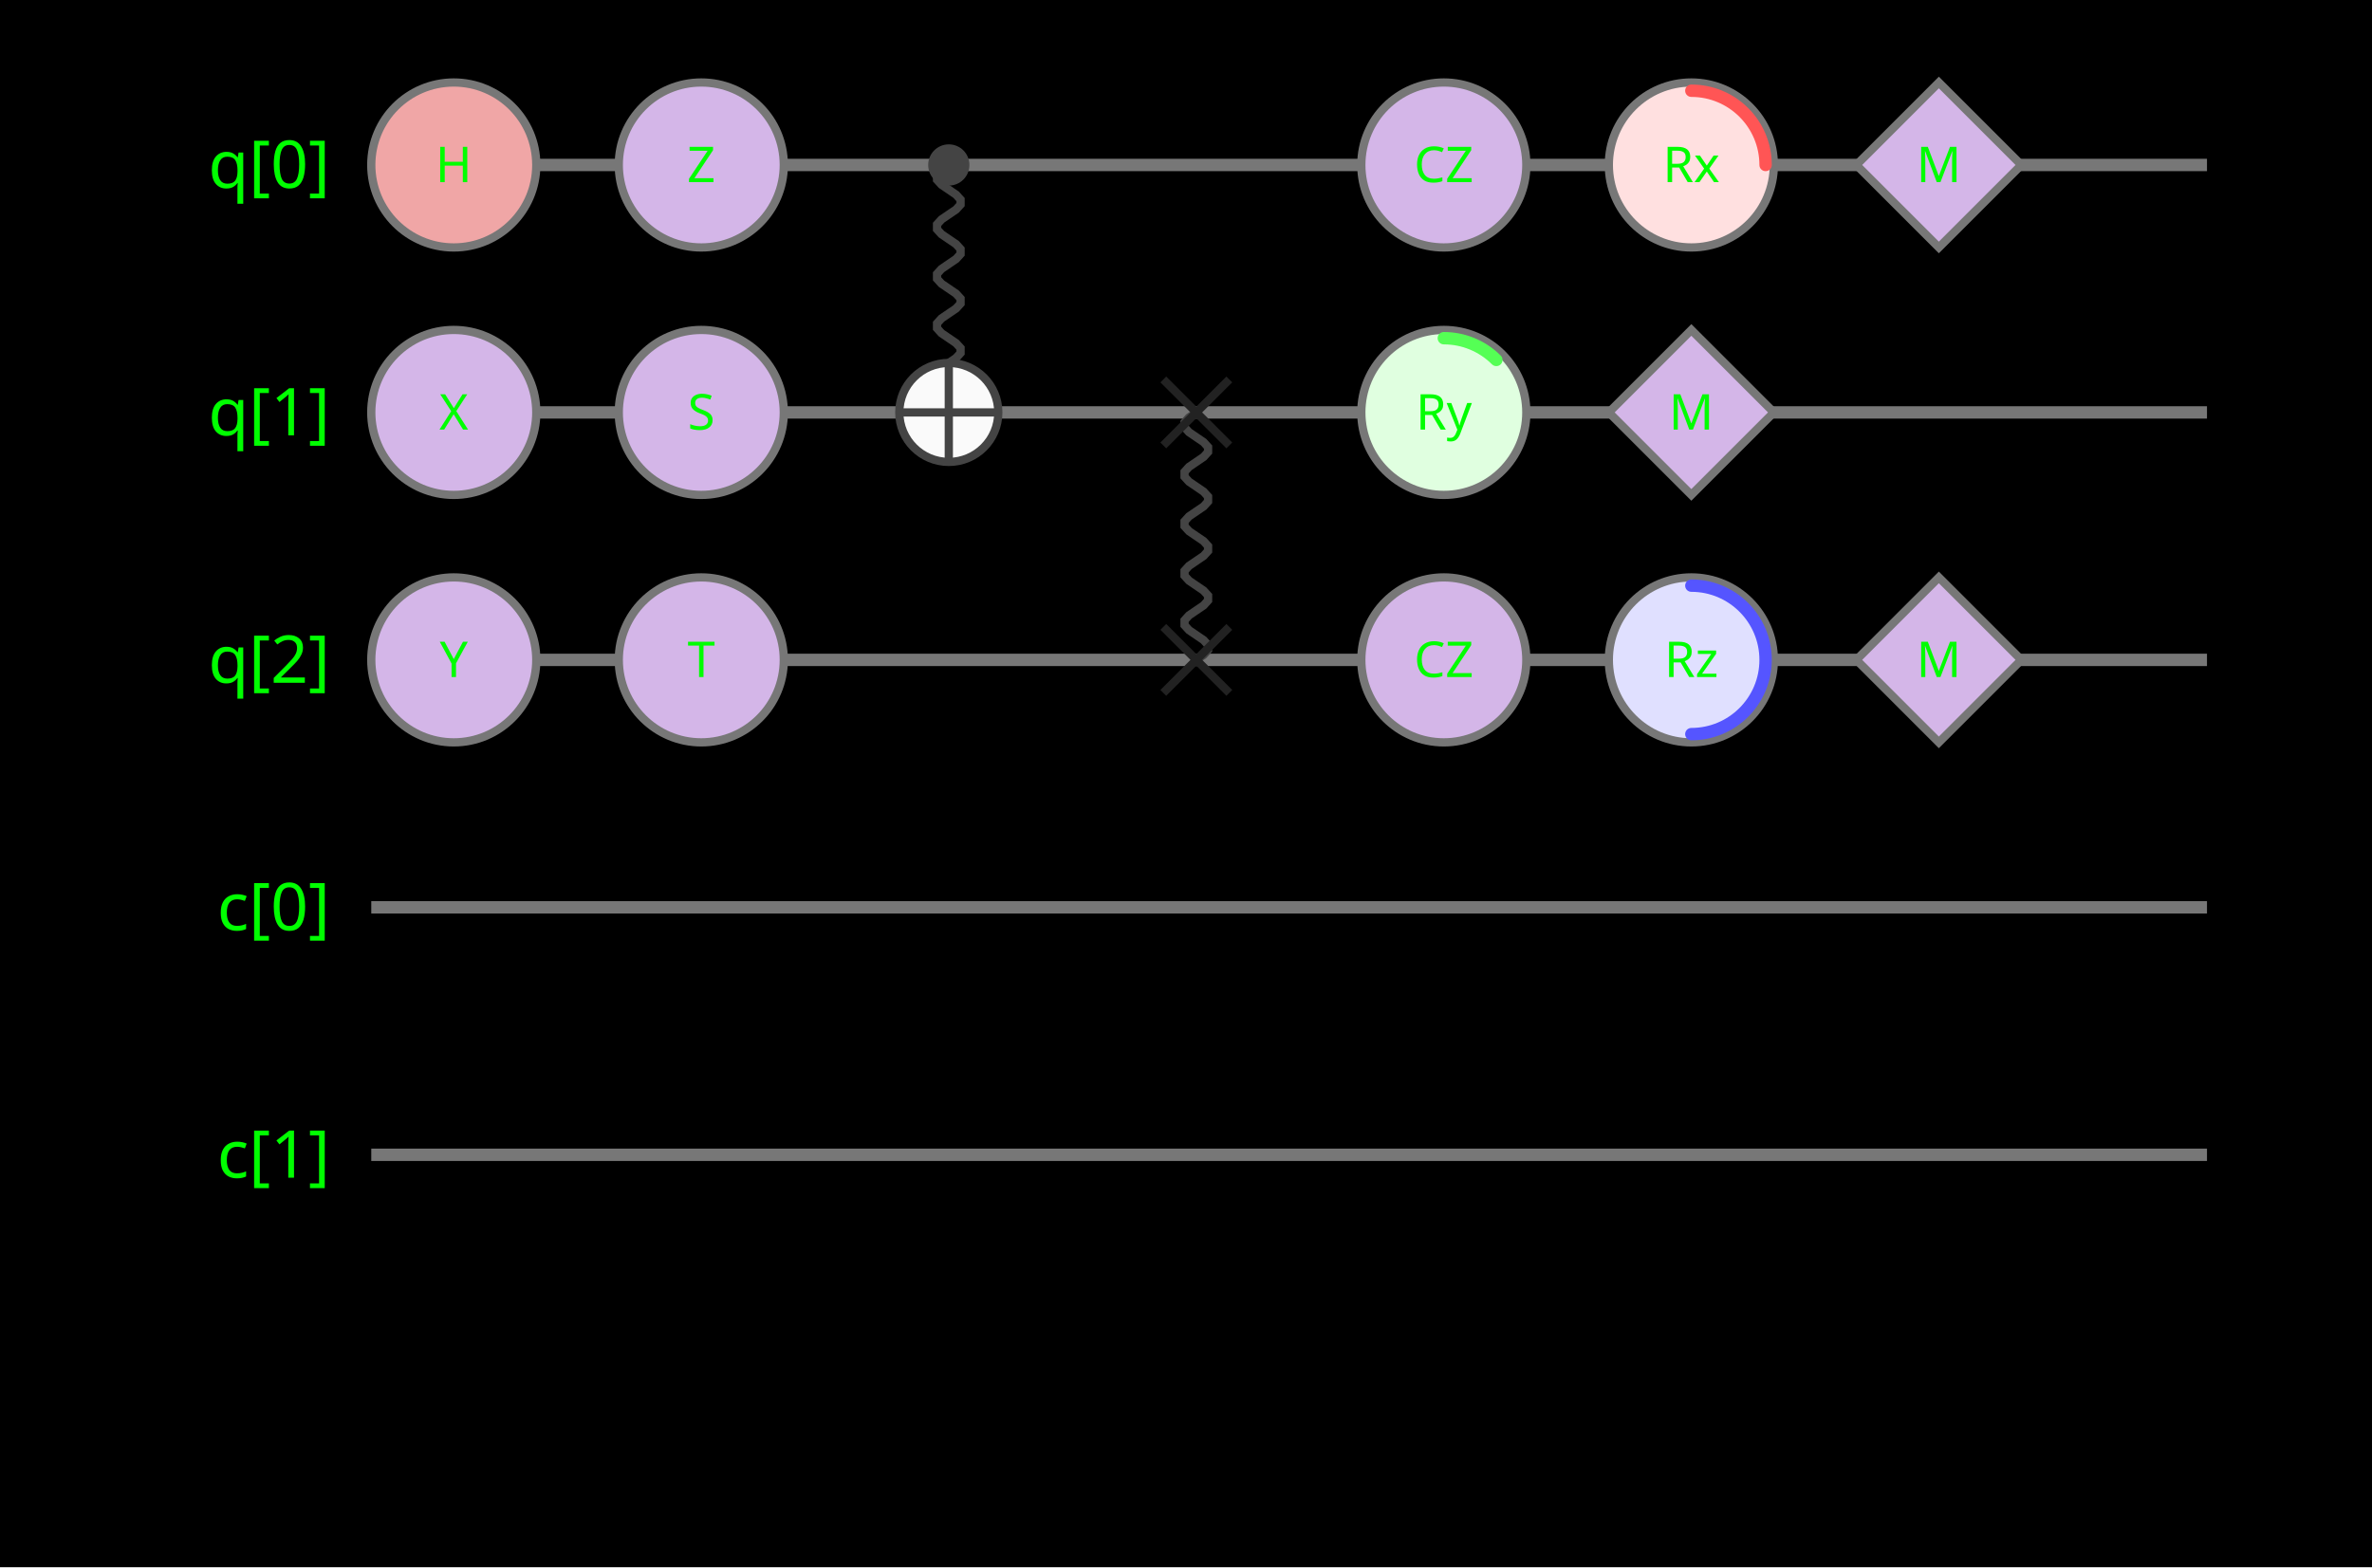
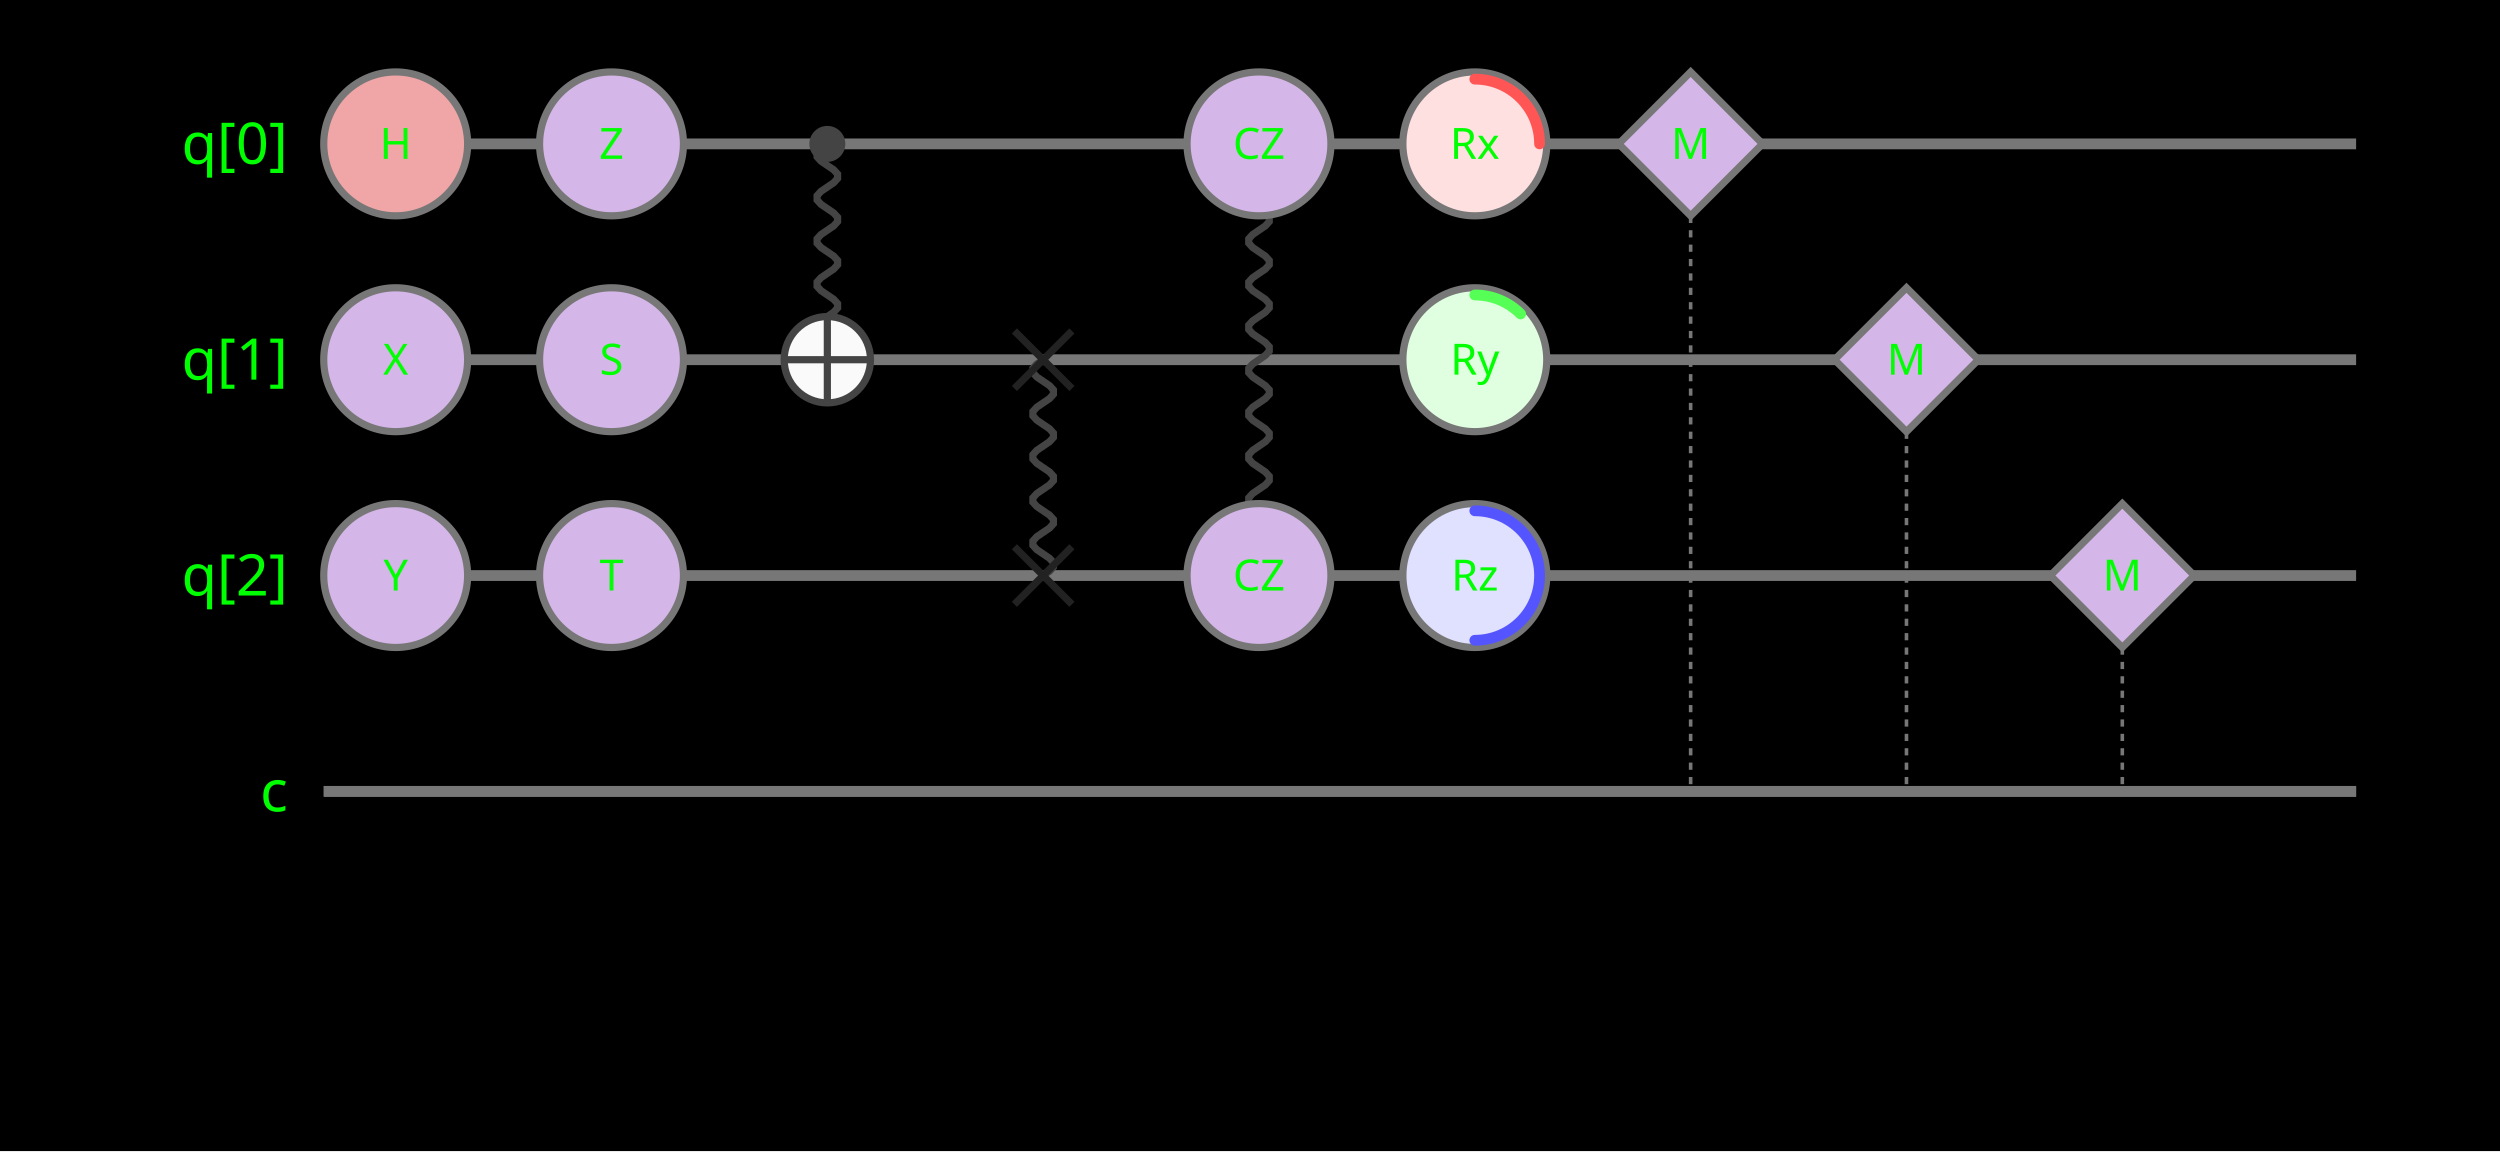
- <svg xmlns="http://www.w3.org/2000/svg" width="575.0" height="380" viewBox="0 0 575.0 380">
+ <svg xmlns="http://www.w3.org/2000/svg" width="695.0" height="320" viewBox="0 0 695.0 320">
  <rect width="100%" height="100%" fill="#000000" />
+   <text x="80" y="220" fill="#00ff00" font-family="calibri" font-size="16" text-anchor="end" dominant-baseline="middle">c</text>
  <text x="80" y="40" fill="#00ff00" font-family="calibri" font-size="16" text-anchor="end" dominant-baseline="middle">q[0]</text>
-   <text x="80" y="220" fill="#00ff00" font-family="calibri" font-size="16" text-anchor="end" dominant-baseline="middle">c[0]</text>
  <text x="80" y="100" fill="#00ff00" font-family="calibri" font-size="16" text-anchor="end" dominant-baseline="middle">q[1]</text>
-   <text x="80" y="280" fill="#00ff00" font-family="calibri" font-size="16" text-anchor="end" dominant-baseline="middle">c[1]</text>
  <text x="80" y="160" fill="#00ff00" font-family="calibri" font-size="16" text-anchor="end" dominant-baseline="middle">q[2]</text>
-   <line x1="90" y1="40" x2="535.0" y2="40" stroke="#777777" stroke-width="3" stroke-dasharray="" />
-   <line x1="90" y1="100" x2="535.0" y2="100" stroke="#777777" stroke-width="3" stroke-dasharray="" />
-   <line x1="90" y1="160" x2="535.0" y2="160" stroke="#777777" stroke-width="3" stroke-dasharray="" />
-   <line x1="90" y1="220" x2="535.0" y2="220" stroke="#777777" stroke-width="3" stroke-dasharray="" />
-   <line x1="90" y1="280" x2="535.0" y2="280" stroke="#777777" stroke-width="3" stroke-dasharray="" />
+   <line x1="90" y1="40" x2="655.0" y2="40" stroke="#777777" stroke-width="3" stroke-dasharray="" />
+   <line x1="90" y1="100" x2="655.0" y2="100" stroke="#777777" stroke-width="3" stroke-dasharray="" />
+   <line x1="90" y1="160" x2="655.0" y2="160" stroke="#777777" stroke-width="3" stroke-dasharray="" />
+   <line x1="90" y1="220" x2="655.0" y2="220" stroke="#777777" stroke-width="3" stroke-dasharray="" />
+   <line x1="90" y1="220" x2="655.0" y2="220" stroke="#777777" stroke-width="3" stroke-dasharray="" />
+   <path d="M 230.0 40.0 L 228.237 41.2 L 227.147 42.4 L 227.147 43.6 L 228.237 44.8 L 230.0 46.0 L 231.763 47.2 L 232.853 48.4 L 232.853 49.6 L 231.763 50.8 L 230.0 52.0 L 228.237 53.2 L 227.147 54.4 L 227.147 55.6 L 228.237 56.8 L 230.0 58.0 L 231.763 59.2 L 232.853 60.4 L 232.853 61.6 L 231.763 62.8 L 230.0 64.0 L 228.237 65.2 L 227.147 66.4 L 227.147 67.6 L 228.237 68.8 L 230.0 70.0 L 231.763 71.2 L 232.853 72.4 L 232.853 73.6 L 231.763 74.8 L 230.0 76.0 L 228.237 77.2 L 227.147 78.4 L 227.147 79.6 L 228.237 80.8 L 230.0 82.0 L 231.763 83.2 L 232.853 84.4 L 232.853 85.6 L 231.763 86.8 L 230.0 88.0 L 228.237 89.2 L 227.147 90.4 L 227.147 91.6 L 228.237 92.8 L 230.0 94.0 L 231.763 95.2 L 232.853 96.4 L 232.853 97.6 L 231.763 98.8 L 230 100.0" stroke="#444444" stroke-width="2" fill="none" stroke-dasharray="" />
+   <path d="M 290.0 100.0 L 288.237 101.2 L 287.147 102.4 L 287.147 103.6 L 288.237 104.8 L 290.0 106.0 L 291.763 107.2 L 292.853 108.4 L 292.853 109.6 L 291.763 110.8 L 290.0 112.0 L 288.237 113.2 L 287.147 114.4 L 287.147 115.6 L 288.237 116.8 L 290.0 118.0 L 291.763 119.2 L 292.853 120.4 L 292.853 121.6 L 291.763 122.8 L 290.0 124.0 L 288.237 125.2 L 287.147 126.4 L 287.147 127.6 L 288.237 128.8 L 290.0 130.0 L 291.763 131.2 L 292.853 132.4 L 292.853 133.6 L 291.763 134.8 L 290.0 136.0 L 288.237 137.2 L 287.147 138.4 L 287.147 139.6 L 288.237 140.8 L 290.0 142.0 L 291.763 143.2 L 292.853 144.4 L 292.853 145.6 L 291.763 146.8 L 290.0 148.0 L 288.237 149.2 L 287.147 150.4 L 287.147 151.6 L 288.237 152.8 L 290.0 154.0 L 291.763 155.2 L 292.853 156.4 L 292.853 157.6 L 291.763 158.8 L 290.0 160.0" stroke="#444444" stroke-width="2" fill="none" stroke-dasharray="" />
+   <path d="M 350.0 40.0 L 348.237 41.2 L 347.147 42.4 L 347.147 43.6 L 348.237 44.8 L 350.0 46.0 L 351.763 47.2 L 352.853 48.4 L 352.853 49.6 L 351.763 50.8 L 350.0 52.0 L 348.237 53.2 L 347.147 54.4 L 347.147 55.6 L 348.237 56.8 L 350.0 58.0 L 351.763 59.2 L 352.853 60.4 L 352.853 61.6 L 351.763 62.8 L 350.0 64.0 L 348.237 65.2 L 347.147 66.4 L 347.147 67.6 L 348.237 68.8 L 350.0 70.0 L 351.763 71.2 L 352.853 72.4 L 352.853 73.6 L 351.763 74.8 L 350.0 76.0 L 348.237 77.2 L 347.147 78.4 L 347.147 79.6 L 348.237 80.8 L 350.0 82.0 L 351.763 83.2 L 352.853 84.4 L 352.853 85.6 L 351.763 86.8 L 350.0 88.0 L 348.237 89.2 L 347.147 90.4 L 347.147 91.6 L 348.237 92.8 L 350.0 94.0 L 351.763 95.2 L 352.853 96.4 L 352.853 97.6 L 351.763 98.8 L 350.0 100.0 L 348.237 101.2 L 347.147 102.4 L 347.147 103.6 L 348.237 104.8 L 350.0 106.0 L 351.763 107.2 L 352.853 108.4 L 352.853 109.6 L 351.763 110.8 L 350.0 112.0 L 348.237 113.2 L 347.147 114.4 L 347.147 115.6 L 348.237 116.8 L 350.0 118.0 L 351.763 119.2 L 352.853 120.4 L 352.853 121.6 L 351.763 122.8 L 350.0 124.0 L 348.237 125.2 L 347.147 126.4 L 347.147 127.6 L 348.237 128.8 L 350.0 130.0 L 351.763 131.2 L 352.853 132.4 L 352.853 133.6 L 351.763 134.8 L 350.0 136.0 L 348.237 137.2 L 347.147 138.4 L 347.147 139.6 L 348.237 140.8 L 350.0 142.0 L 351.763 143.2 L 352.853 144.4 L 352.853 145.6 L 351.763 146.8 L 350.0 148.0 L 348.237 149.2 L 347.147 150.4 L 347.147 151.6 L 348.237 152.8 L 350.0 154.0 L 351.763 155.2 L 352.853 156.4 L 352.853 157.6 L 351.763 158.8 L 350 160.0" stroke="#444444" stroke-width="2" fill="none" stroke-dasharray="" />
+   <line x1="470.0" y1="40" x2="470.0" y2="220" stroke="#777777" stroke-width="1" stroke-dasharray="2,2" />
+   <line x1="530.0" y1="100" x2="530.0" y2="220" stroke="#777777" stroke-width="1" stroke-dasharray="2,2" />
+   <line x1="590.0" y1="160" x2="590.0" y2="220" stroke="#777777" stroke-width="1" stroke-dasharray="2,2" />
  <circle cx="110.0" cy="40" r="20" fill="#f0a6a6" stroke="#777777" stroke-width="2" />
  <text x="110.0" y="40" fill="#00ff00" font-family="sans-serif" font-size="12" text-anchor="middle" dominant-baseline="middle">H</text>
  <circle cx="110.0" cy="100" r="20" fill="#d4b6e8" stroke="#777777" stroke-width="2" />
  <text x="110.0" y="100" fill="#00ff00" font-family="sans-serif" font-size="12" text-anchor="middle" dominant-baseline="middle">X</text>
  <circle cx="110.0" cy="160" r="20" fill="#d4b6e8" stroke="#777777" stroke-width="2" />
  <text x="110.0" y="160" fill="#00ff00" font-family="sans-serif" font-size="12" text-anchor="middle" dominant-baseline="middle">Y</text>
  <circle cx="170.0" cy="40" r="20" fill="#d4b6e8" stroke="#777777" stroke-width="2" />
  <text x="170.0" y="40" fill="#00ff00" font-family="sans-serif" font-size="12" text-anchor="middle" dominant-baseline="middle">Z</text>
  <circle cx="170.0" cy="100" r="20" fill="#d4b6e8" stroke="#777777" stroke-width="2" />
  <text x="170.0" y="100" fill="#00ff00" font-family="sans-serif" font-size="12" text-anchor="middle" dominant-baseline="middle">S</text>
  <circle cx="170.0" cy="160" r="20" fill="#d4b6e8" stroke="#777777" stroke-width="2" />
  <text x="170.0" y="160" fill="#00ff00" font-family="sans-serif" font-size="12" text-anchor="middle" dominant-baseline="middle">T</text>
-   <path d="M 230.0 40.0 L 228.237 41.2 L 227.147 42.4 L 227.147 43.6 L 228.237 44.8 L 230.0 46.0 L 231.763 47.2 L 232.853 48.4 L 232.853 49.6 L 231.763 50.8 L 230.0 52.0 L 228.237 53.2 L 227.147 54.4 L 227.147 55.6 L 228.237 56.8 L 230.0 58.0 L 231.763 59.2 L 232.853 60.4 L 232.853 61.6 L 231.763 62.8 L 230.0 64.0 L 228.237 65.2 L 227.147 66.4 L 227.147 67.6 L 228.237 68.8 L 230.0 70.0 L 231.763 71.2 L 232.853 72.4 L 232.853 73.6 L 231.763 74.8 L 230.0 76.0 L 228.237 77.2 L 227.147 78.4 L 227.147 79.6 L 228.237 80.8 L 230.0 82.0 L 231.763 83.2 L 232.853 84.4 L 232.853 85.6 L 231.763 86.8 L 230.0 88.0 L 228.237 89.2 L 227.147 90.4 L 227.147 91.6 L 228.237 92.8 L 230.0 94.0 L 231.763 95.2 L 232.853 96.4 L 232.853 97.6 L 231.763 98.8 L 230 100.0" stroke="#444444" stroke-width="2" fill="none" stroke-dasharray="" />
  <circle cx="230.0" cy="40" r="5" fill="#444444" stroke="none" stroke-width="1" />
  <circle cx="230.0" cy="100" r="12" fill="#fafafa" stroke="#444444" stroke-width="2" />
  <line x1="218.0" y1="100" x2="242.0" y2="100" stroke="#444444" stroke-width="2" />
  <line x1="230.0" y1="88" x2="230.0" y2="112" stroke="#444444" stroke-width="2" />
-   <path d="M 290.0 100.0 L 288.237 101.2 L 287.147 102.4 L 287.147 103.6 L 288.237 104.8 L 290.0 106.0 L 291.763 107.2 L 292.853 108.4 L 292.853 109.6 L 291.763 110.8 L 290.0 112.0 L 288.237 113.2 L 287.147 114.4 L 287.147 115.6 L 288.237 116.8 L 290.0 118.0 L 291.763 119.2 L 292.853 120.4 L 292.853 121.6 L 291.763 122.8 L 290.0 124.0 L 288.237 125.2 L 287.147 126.4 L 287.147 127.6 L 288.237 128.8 L 290.0 130.0 L 291.763 131.2 L 292.853 132.4 L 292.853 133.6 L 291.763 134.8 L 290.0 136.0 L 288.237 137.2 L 287.147 138.4 L 287.147 139.6 L 288.237 140.8 L 290.0 142.0 L 291.763 143.2 L 292.853 144.4 L 292.853 145.6 L 291.763 146.8 L 290.0 148.0 L 288.237 149.2 L 287.147 150.4 L 287.147 151.6 L 288.237 152.8 L 290.0 154.0 L 291.763 155.2 L 292.853 156.4 L 292.853 157.6 L 291.763 158.8 L 290.0 160.0" stroke="#444444" stroke-width="2" fill="none" stroke-dasharray="" />
  <line x1="282.0" y1="92" x2="298.0" y2="108" stroke="#222222" stroke-width="2" stroke-dasharray="" />
  <line x1="282.0" y1="108" x2="298.0" y2="92" stroke="#222222" stroke-width="2" stroke-dasharray="" />
  <line x1="282.0" y1="152" x2="298.0" y2="168" stroke="#222222" stroke-width="2" stroke-dasharray="" />
  <line x1="282.0" y1="168" x2="298.0" y2="152" stroke="#222222" stroke-width="2" stroke-dasharray="" />
  <circle cx="350.0" cy="40" r="20" fill="#d4b6e8" stroke="#777777" stroke-width="2" />
  <text x="350.0" y="40" fill="#00ff00" font-family="sans-serif" font-size="12" text-anchor="middle" dominant-baseline="middle">CZ</text>
  <circle cx="350.0" cy="160" r="20" fill="#d4b6e8" stroke="#777777" stroke-width="2" />
  <text x="350.0" y="160" fill="#00ff00" font-family="sans-serif" font-size="12" text-anchor="middle" dominant-baseline="middle">CZ</text>
-   <circle cx="350.0" cy="100" r="20" fill="#e0ffe0" stroke="#777777" stroke-width="2" />
-   <path d="M 350.0 82.0 A 18 18 0 0 1 362.728 87.272" fill="none" stroke="#55ff55" stroke-width="3" stroke-linecap="round" />
-   <text x="350.0" y="100" fill="#00ff00" font-family="sans-serif" font-size="12" text-anchor="middle" dominant-baseline="middle">Ry</text>
  <circle cx="410.0" cy="40" r="20" fill="#ffe0e0" stroke="#777777" stroke-width="2" />
  <path d="M 410.0 22.0 A 18 18 0 0 1 428.0 40.0" fill="none" stroke="#ff5555" stroke-width="3" stroke-linecap="round" />
  <text x="410.0" y="40" fill="#00ff00" font-family="sans-serif" font-size="12" text-anchor="middle" dominant-baseline="middle">Rx</text>
+   <circle cx="410.0" cy="100" r="20" fill="#e0ffe0" stroke="#777777" stroke-width="2" />
+   <path d="M 410.0 82.0 A 18 18 0 0 1 422.728 87.272" fill="none" stroke="#55ff55" stroke-width="3" stroke-linecap="round" />
+   <text x="410.0" y="100" fill="#00ff00" font-family="sans-serif" font-size="12" text-anchor="middle" dominant-baseline="middle">Ry</text>
  <circle cx="410.0" cy="160" r="20" fill="#e0e0ff" stroke="#777777" stroke-width="2" />
  <path d="M 410.0 142.0 A 18 18 0 0 1 410.0 178.0" fill="none" stroke="#5555ff" stroke-width="3" stroke-linecap="round" />
  <text x="410.0" y="160" fill="#00ff00" font-family="sans-serif" font-size="12" text-anchor="middle" dominant-baseline="middle">Rz</text>
-   <polygon points="410.0,80 430.0,100 410.0,120 390.0,100" fill="#d4b6e8" stroke="#777777" stroke-width="2" />
-   <text x="410.0" y="100" fill="#00ff00" font-family="sans-serif" font-size="12" text-anchor="middle" dominant-baseline="middle">M</text>
  <polygon points="470.0,20 490.0,40 470.0,60 450.0,40" fill="#d4b6e8" stroke="#777777" stroke-width="2" />
  <text x="470.0" y="40" fill="#00ff00" font-family="sans-serif" font-size="12" text-anchor="middle" dominant-baseline="middle">M</text>
-   <polygon points="470.0,140 490.0,160 470.0,180 450.0,160" fill="#d4b6e8" stroke="#777777" stroke-width="2" />
-   <text x="470.0" y="160" fill="#00ff00" font-family="sans-serif" font-size="12" text-anchor="middle" dominant-baseline="middle">M</text>
+   <polygon points="530.0,80 550.0,100 530.0,120 510.0,100" fill="#d4b6e8" stroke="#777777" stroke-width="2" />
+   <text x="530.0" y="100" fill="#00ff00" font-family="sans-serif" font-size="12" text-anchor="middle" dominant-baseline="middle">M</text>
+   <polygon points="590.0,140 610.0,160 590.0,180 570.0,160" fill="#d4b6e8" stroke="#777777" stroke-width="2" />
+   <text x="590.0" y="160" fill="#00ff00" font-family="sans-serif" font-size="12" text-anchor="middle" dominant-baseline="middle">M</text>
</svg>
